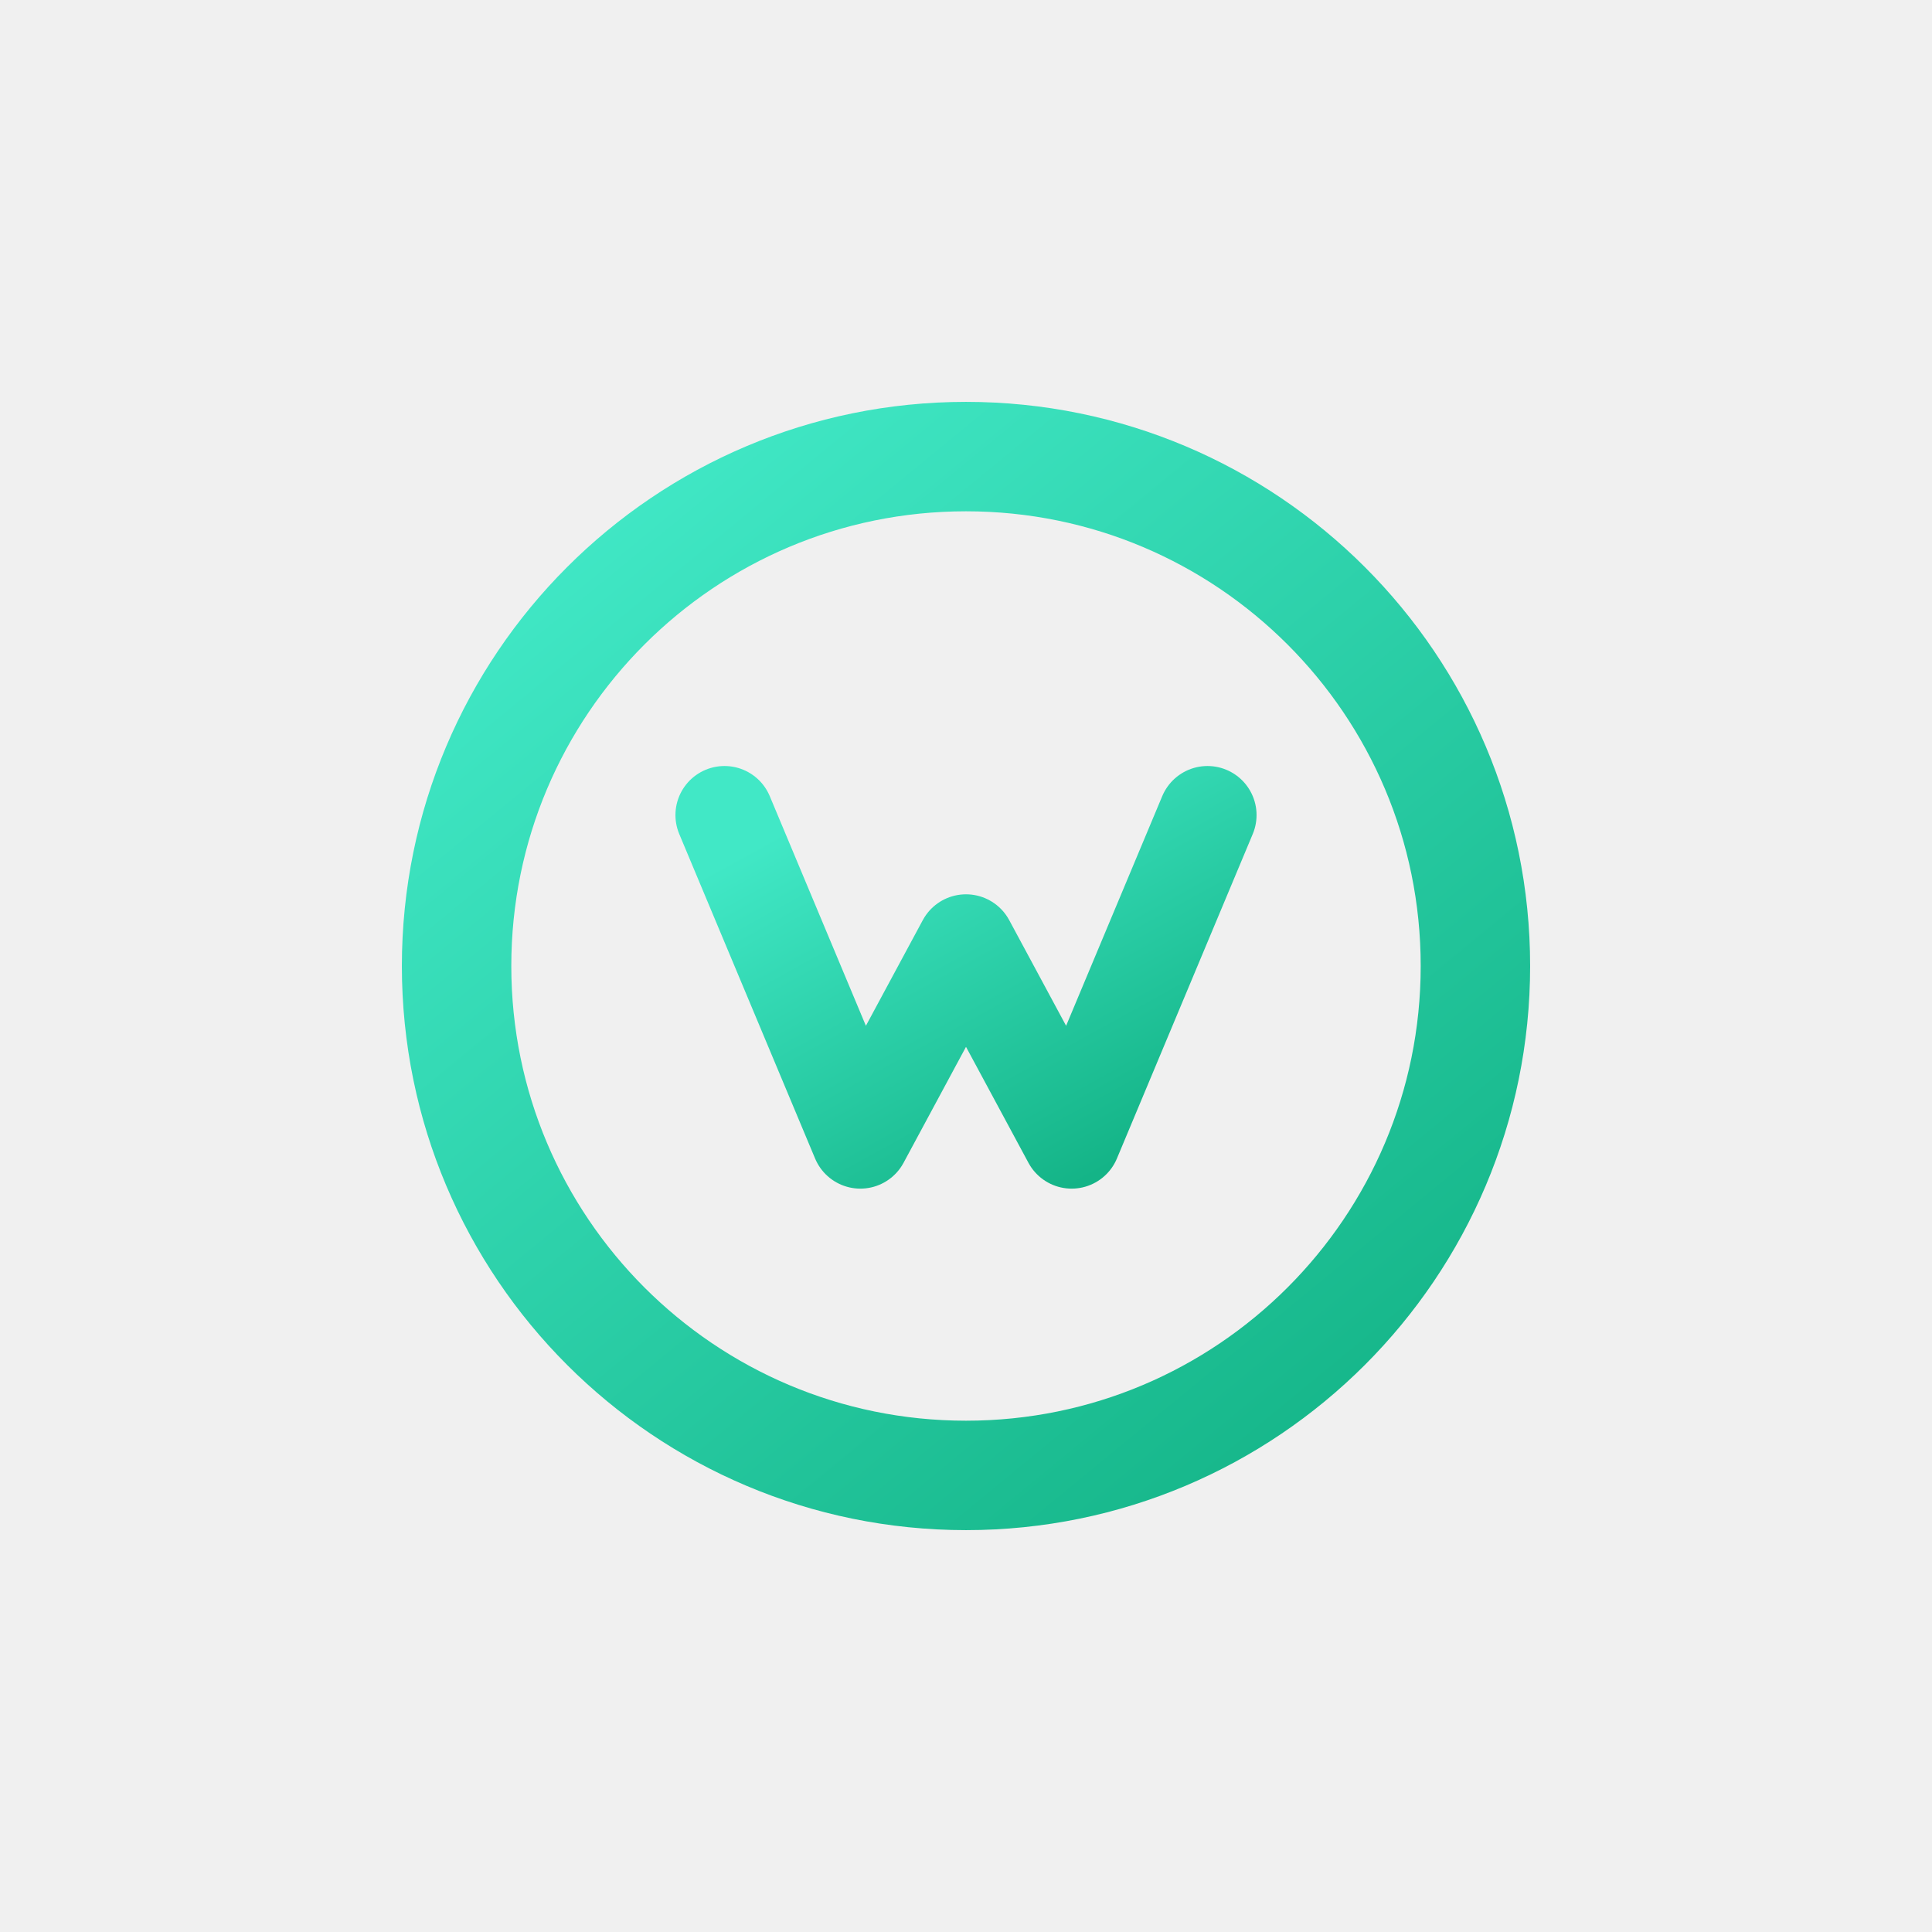
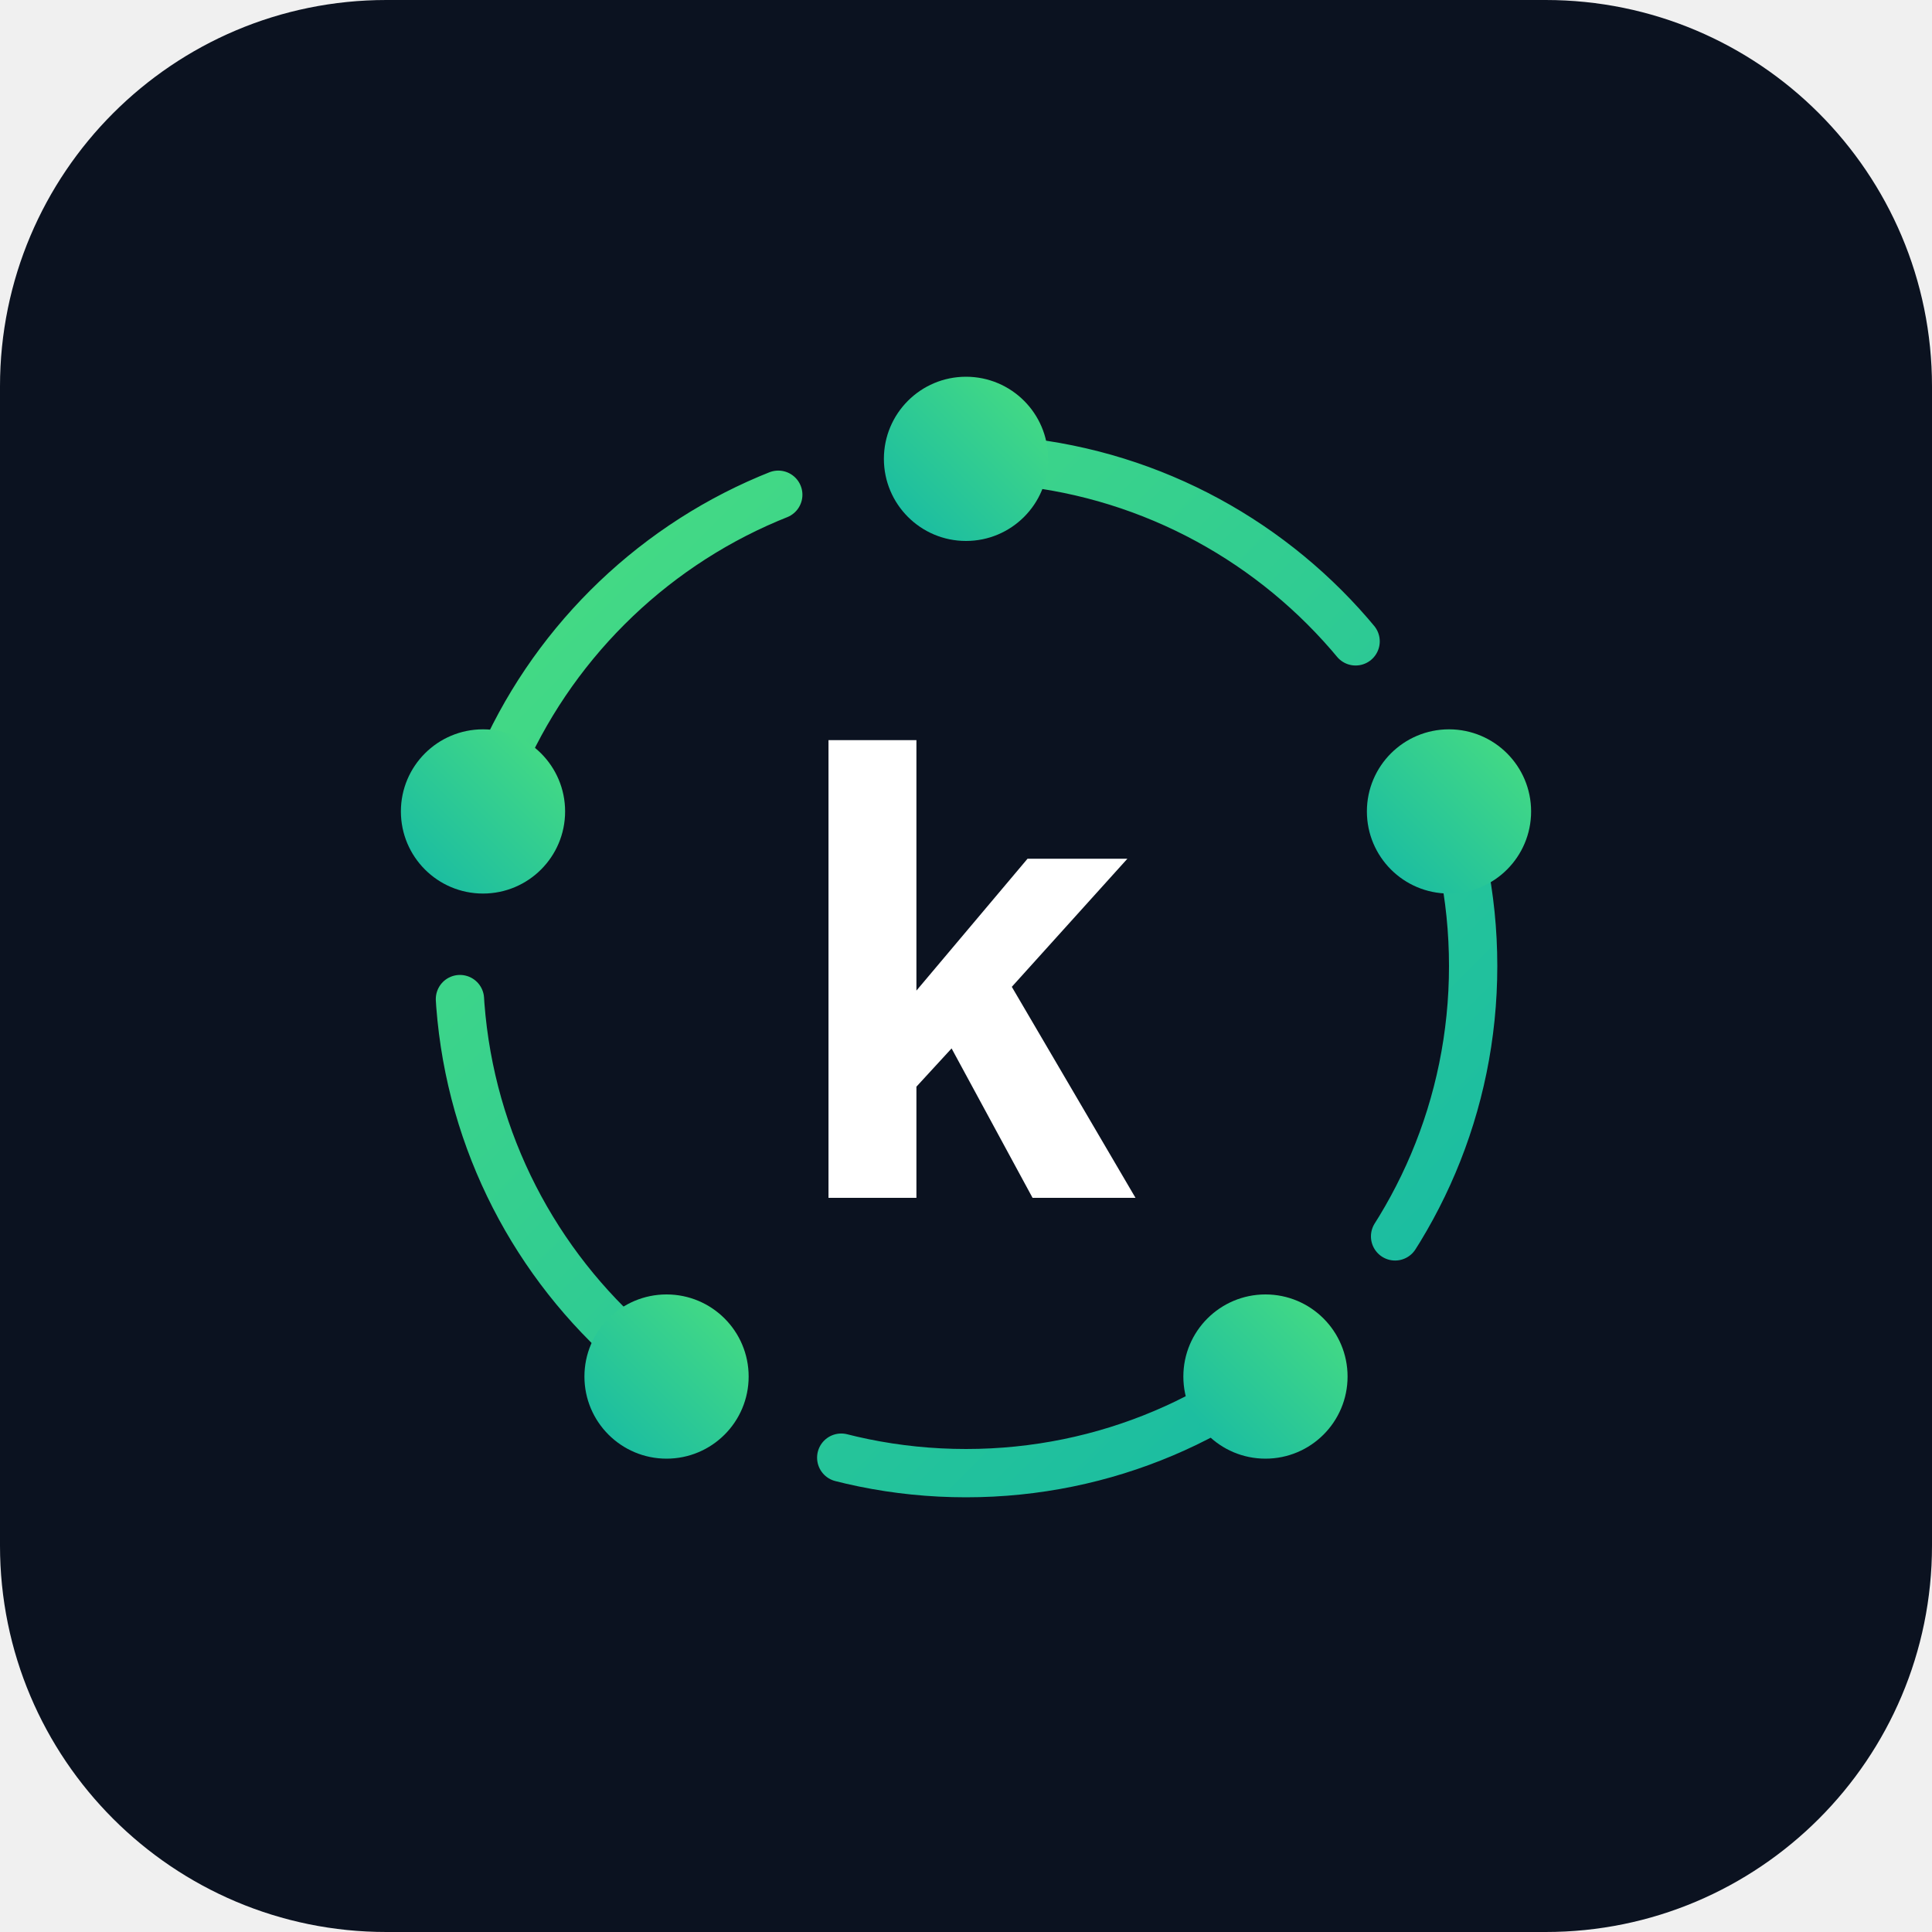
- <svg xmlns="http://www.w3.org/2000/svg" width="512" height="512" viewBox="0 0 1024 1024">
+ <svg xmlns="http://www.w3.org/2000/svg" width="512" height="512" viewBox="0 0 400 400">
  <defs>
-     <linearGradient id="teal" x1="0.12" y1="0.05" x2="0.9" y2="1">
-       <stop offset="0" stop-color="#41E8C6" />
-       <stop offset="1" stop-color="#14B487" />
+     <linearGradient id="ring" x1="0%" y1="100%" x2="100%" y2="0%">
+       <stop offset="0%" stop-color="#14b8a6" />
+       <stop offset="100%" stop-color="#4ade80" />
    </linearGradient>
  </defs>
-   <circle cx="512" cy="512" r="270" fill="none" stroke="url(#teal)" stroke-width="58" />
-   <path d="M 384 432 L 456 604 L 512 500 L 568 604 L 640 432" fill="none" stroke="url(#teal)" stroke-width="52" stroke-linecap="round" stroke-linejoin="round" />
+   <rect width="400" height="400" rx="80" fill="#0b1220" />
+   <circle cx="200" cy="200" r="105" fill="none" stroke="url(#ring)" stroke-width="10" stroke-dasharray="92 40" stroke-linecap="round" transform="rotate(-90 200 200)" />
+   <g fill="url(#ring)">
+     <circle cx="200" cy="95" r="17" />
+     <circle cx="300" cy="168" r="17" />
+     <circle cx="262" cy="285" r="17" />
+     <circle cx="138" cy="285" r="17" />
+     <circle cx="100" cy="168" r="17" />
+   </g>
+   <text x="200" y="248" text-anchor="middle" font-family="Helvetica, Arial, sans-serif" font-weight="700" font-size="130" fill="#ffffff">k</text>
</svg>
